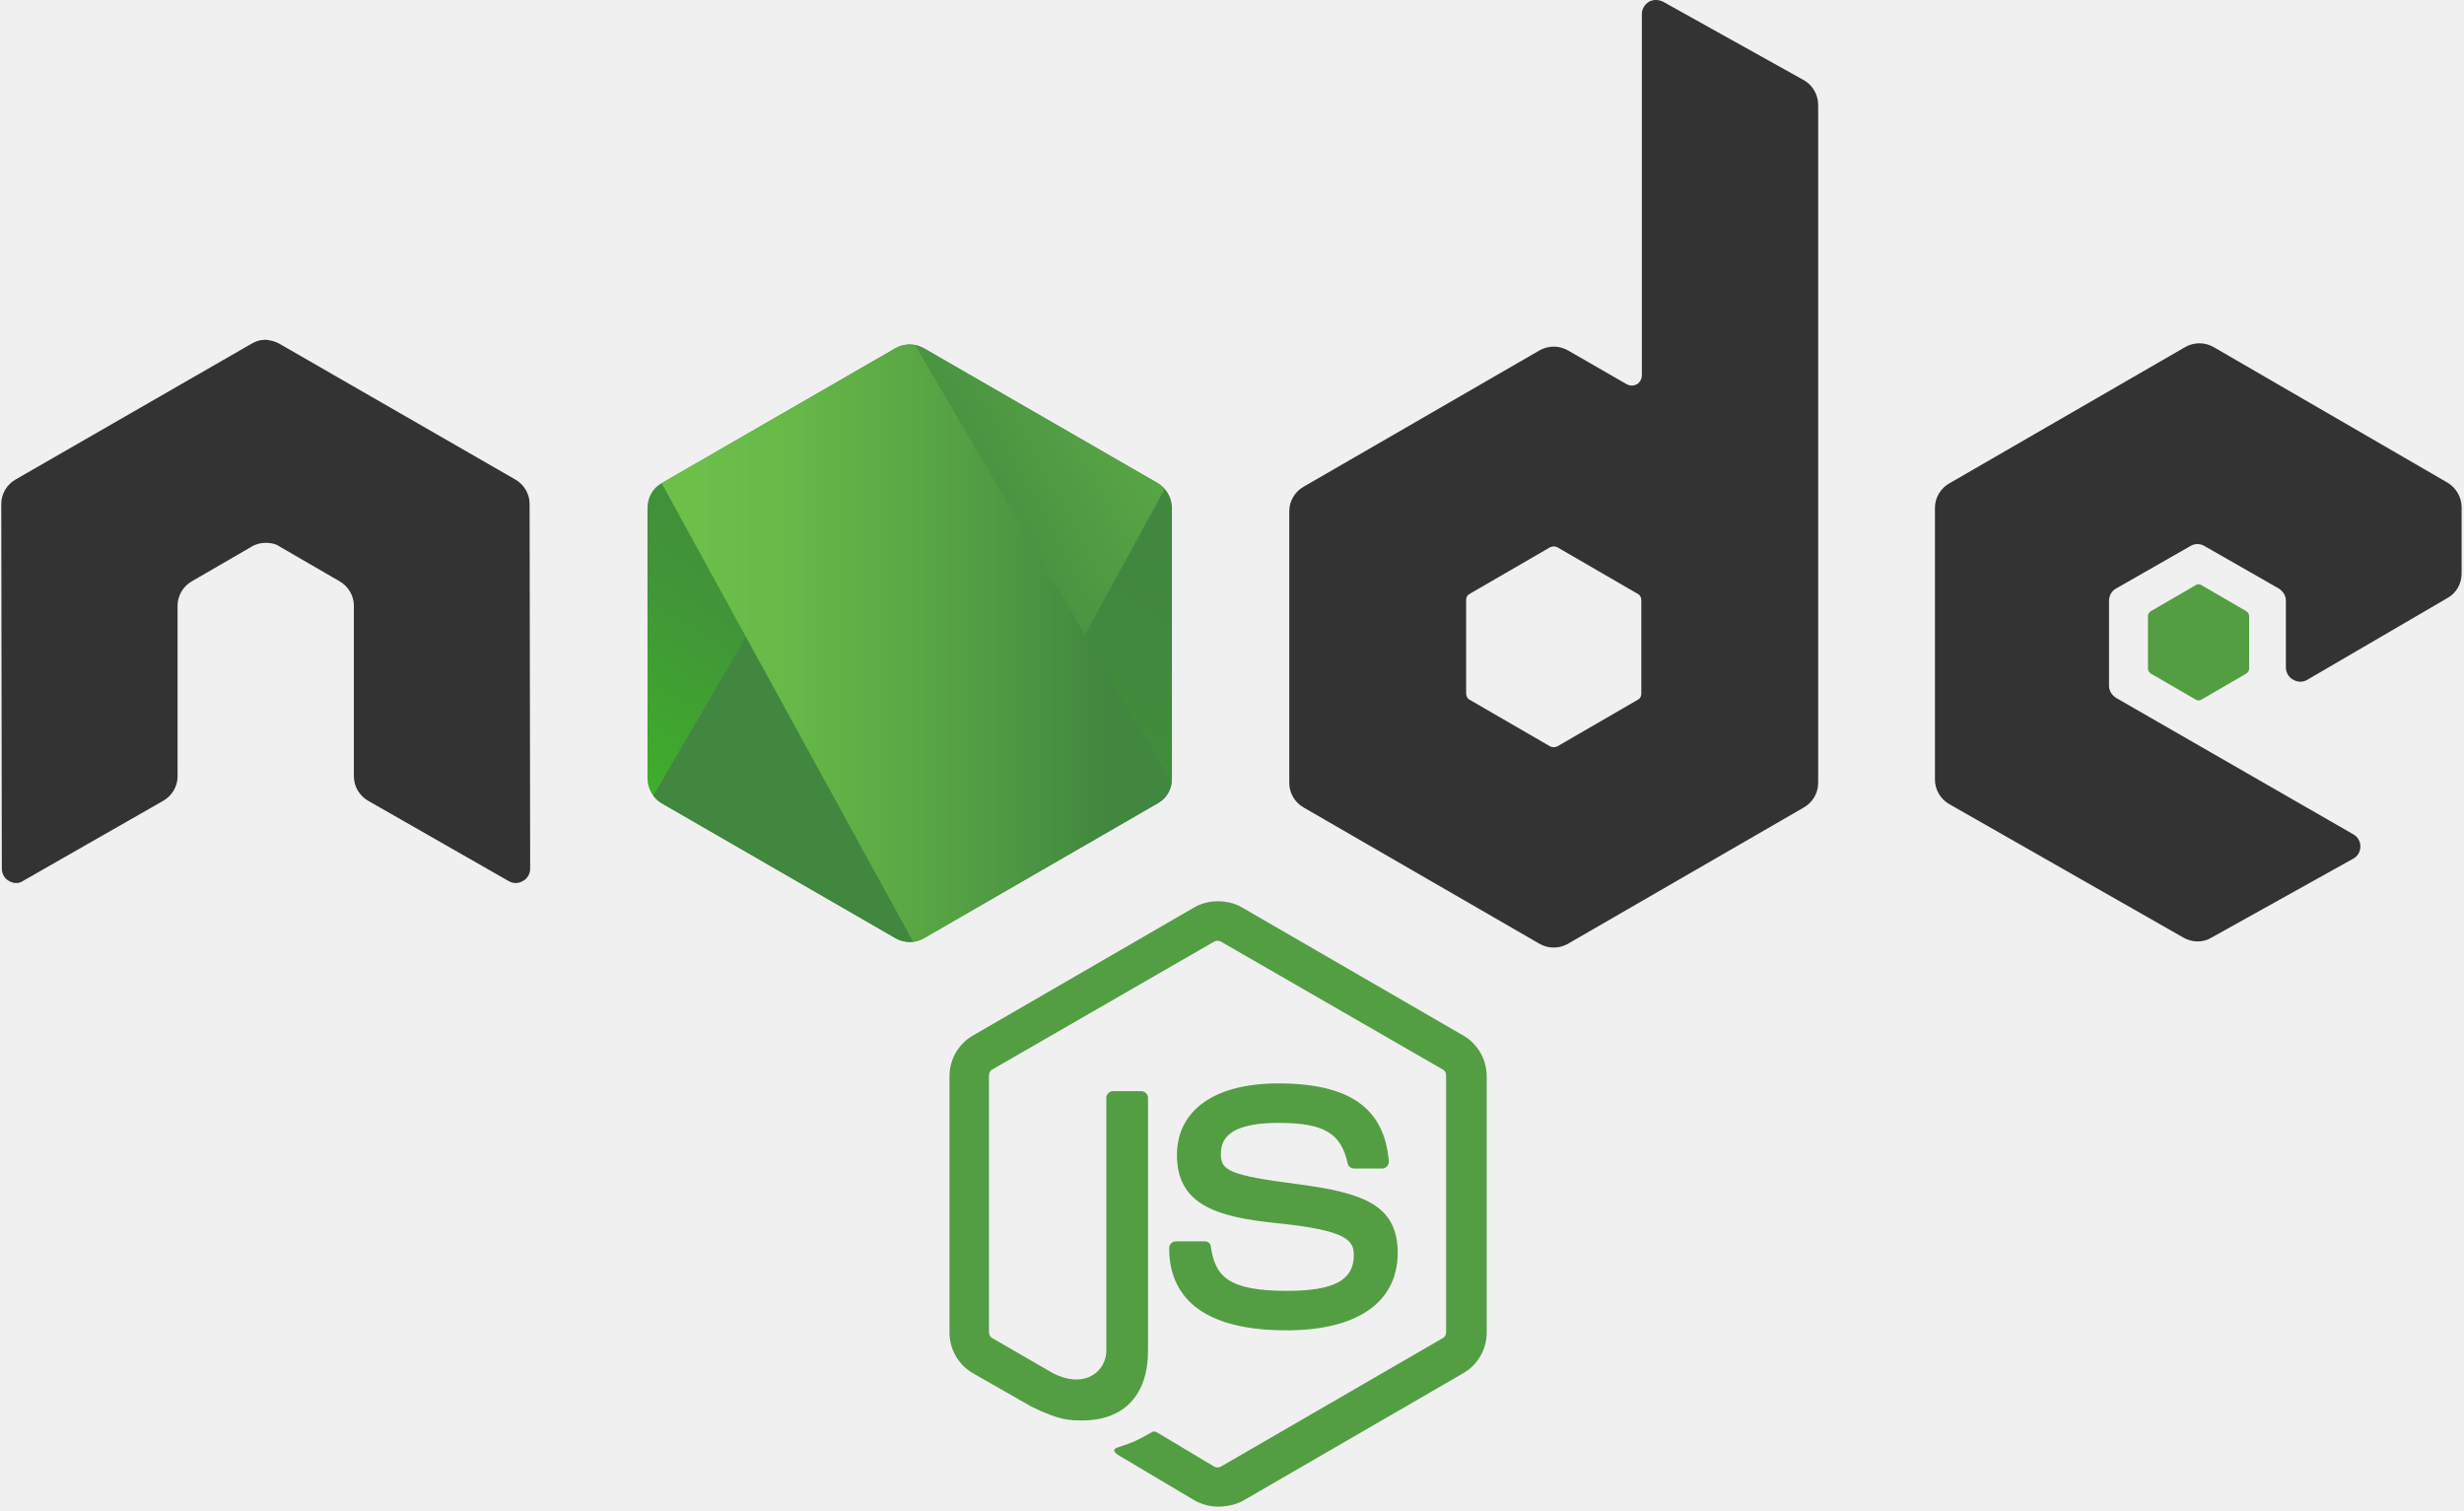
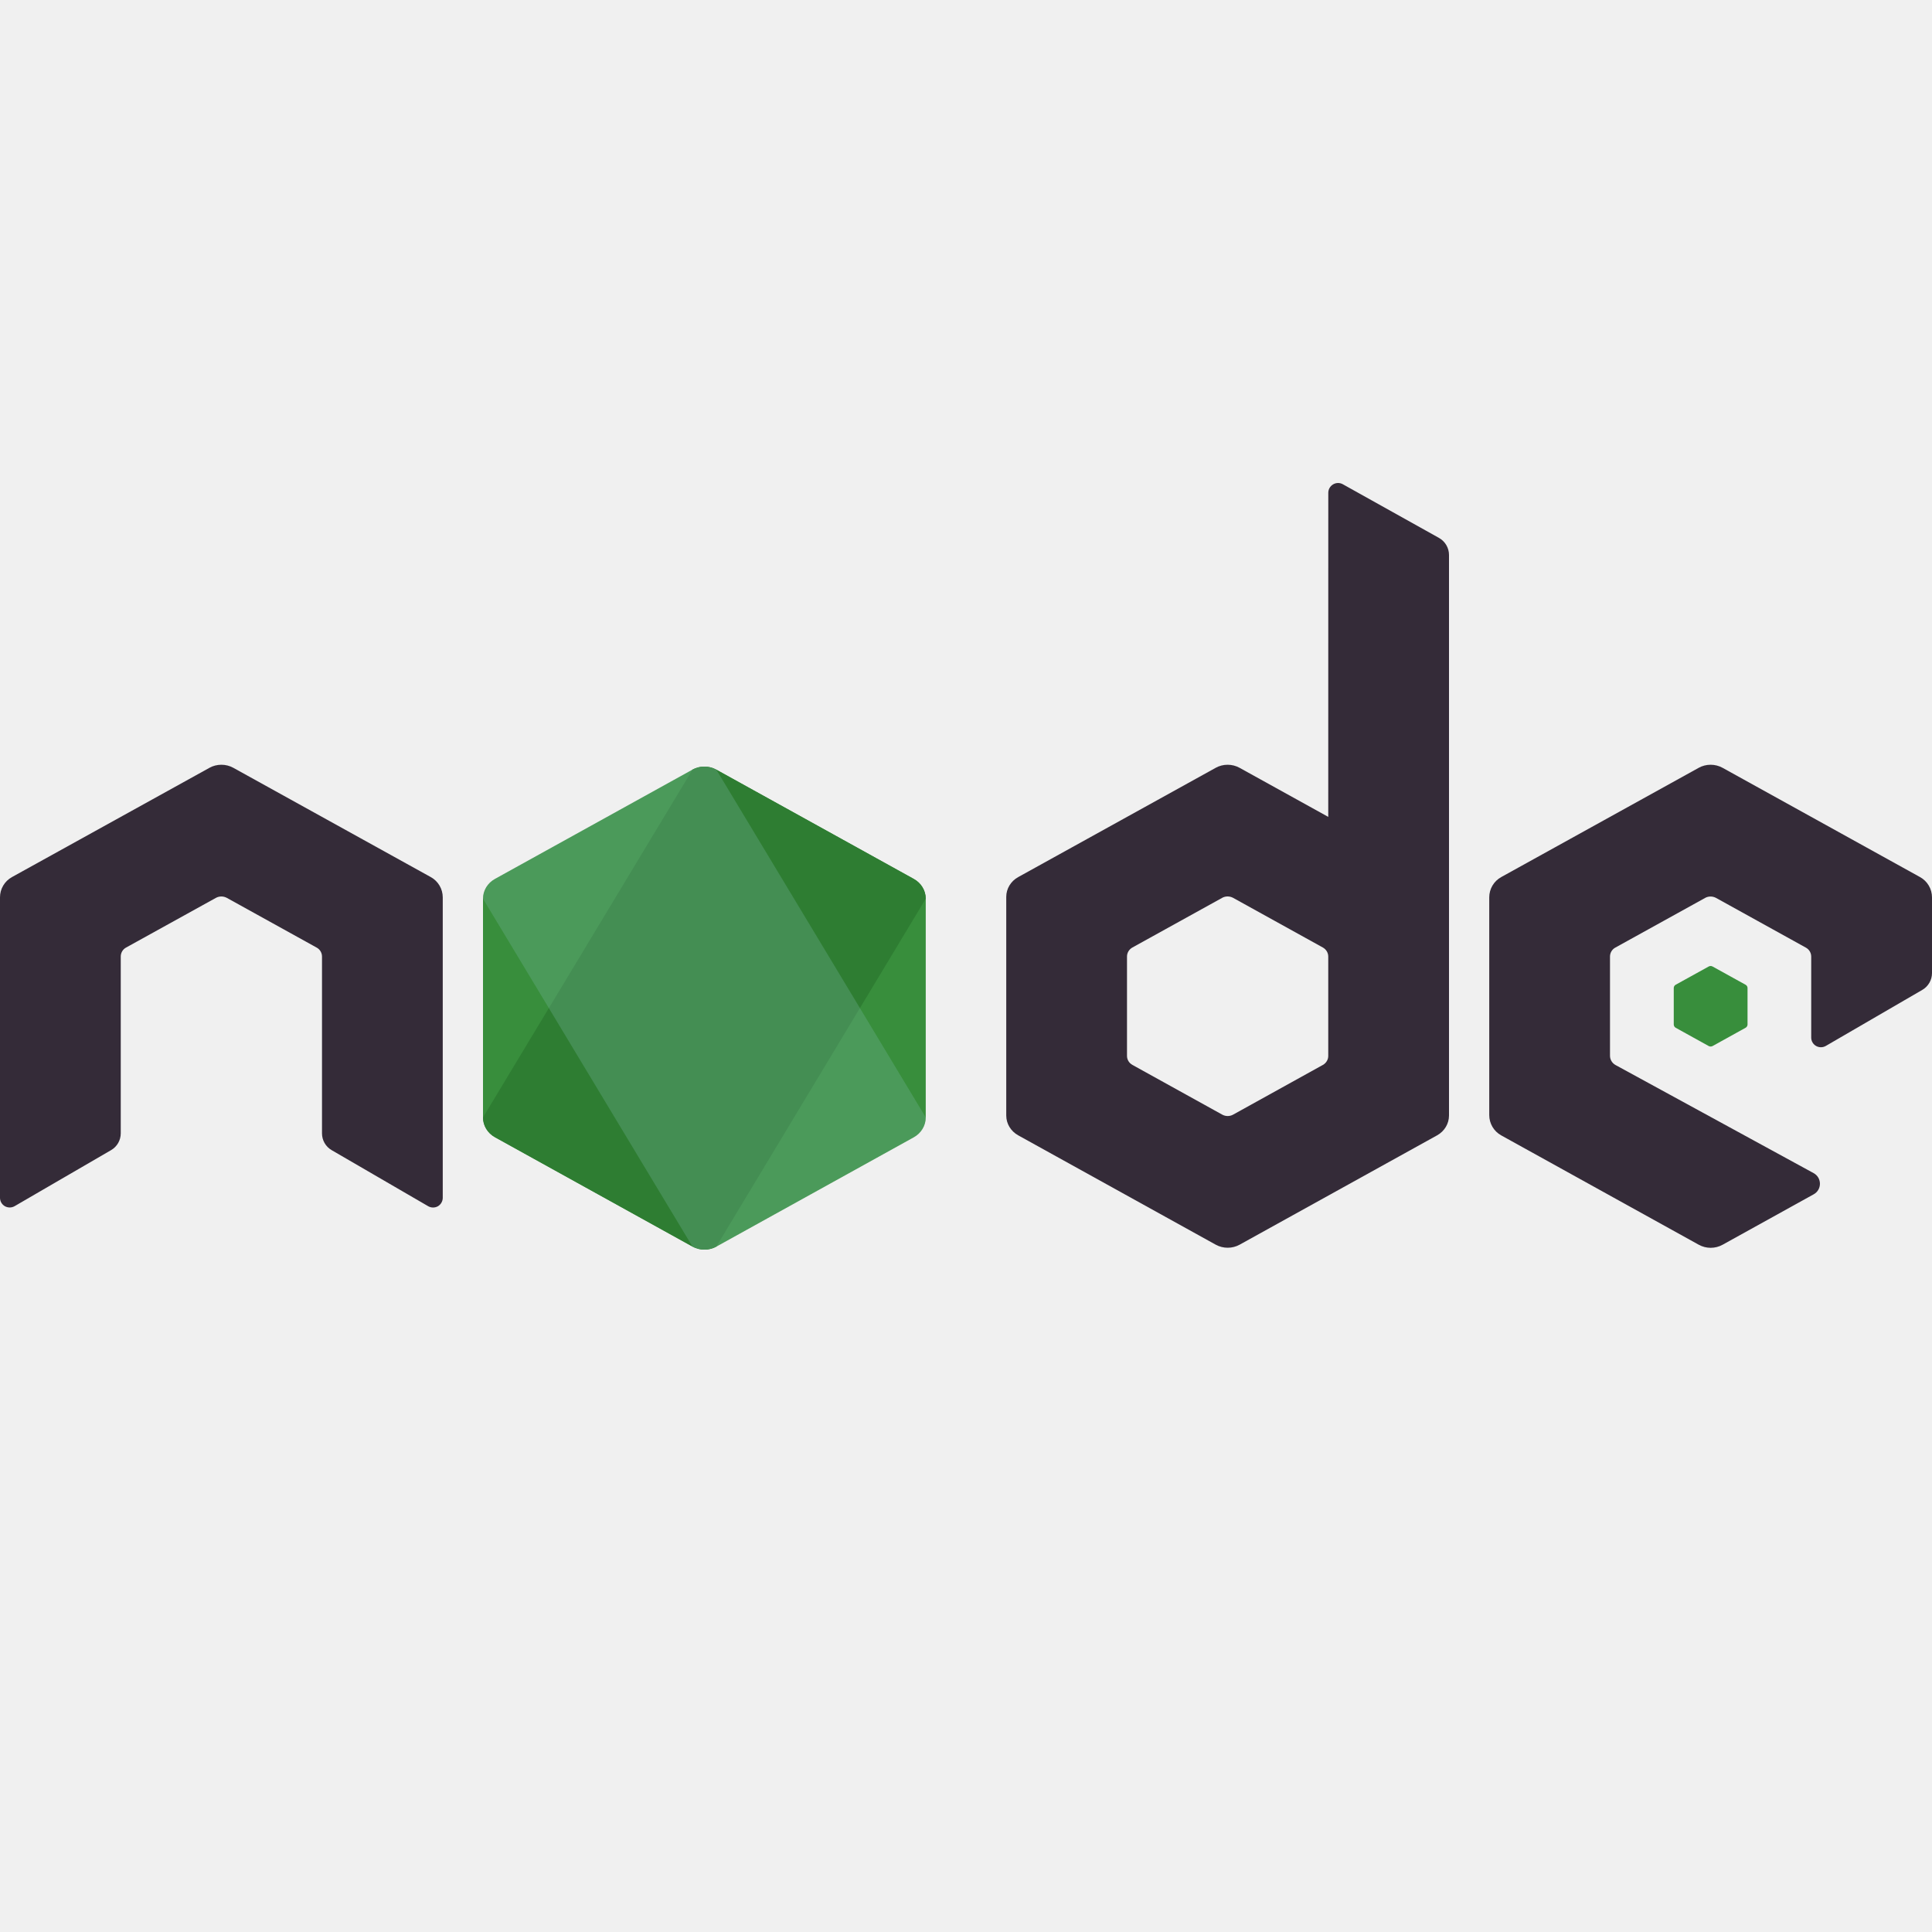
- <svg xmlns="http://www.w3.org/2000/svg" xmlns:xlink="http://www.w3.org/1999/xlink" width="2500" height="1533" preserveAspectRatio="xMidYMid" viewBox="0 0 512 314" id="nodejs">
-   <defs>
-     <linearGradient id="b" x1="68.188%" x2="27.823%" y1="17.487%" y2="89.755%">
-       <stop offset="0%" stop-color="#41873F" />
-       <stop offset="32.88%" stop-color="#418B3D" />
-       <stop offset="63.52%" stop-color="#419637" />
-       <stop offset="93.19%" stop-color="#3FA92D" />
-       <stop offset="100%" stop-color="#3FAE2A" />
-     </linearGradient>
-     <linearGradient id="d" x1="43.277%" x2="159.245%" y1="55.169%" y2="-18.306%">
-       <stop offset="13.76%" stop-color="#41873F" />
-       <stop offset="40.32%" stop-color="#54A044" />
-       <stop offset="71.36%" stop-color="#66B848" />
-       <stop offset="90.81%" stop-color="#6CC04A" />
-     </linearGradient>
-     <linearGradient id="e" x1="-4413.77%" x2="5327.93%" y1="13.43%" y2="13.43%">
-       <stop offset="9.192%" stop-color="#6CC04A" />
-       <stop offset="28.64%" stop-color="#66B848" />
-       <stop offset="59.68%" stop-color="#54A044" />
-       <stop offset="86.24%" stop-color="#41873F" />
-     </linearGradient>
-     <linearGradient id="f" x1="-4.389%" x2="101.499%" y1="49.997%" y2="49.997%">
-       <stop offset="9.192%" stop-color="#6CC04A" />
-       <stop offset="28.64%" stop-color="#66B848" />
-       <stop offset="59.68%" stop-color="#54A044" />
-       <stop offset="86.24%" stop-color="#41873F" />
-     </linearGradient>
-     <linearGradient id="g" x1="-9713.77%" x2="27.93%" y1="36.21%" y2="36.21%">
-       <stop offset="9.192%" stop-color="#6CC04A" />
-       <stop offset="28.64%" stop-color="#66B848" />
-       <stop offset="59.68%" stop-color="#54A044" />
-       <stop offset="86.24%" stop-color="#41873F" />
-     </linearGradient>
-     <linearGradient id="h" x1="-103.861%" x2="100.797%" y1="50.275%" y2="50.275%">
-       <stop offset="9.192%" stop-color="#6CC04A" />
-       <stop offset="28.64%" stop-color="#66B848" />
-       <stop offset="59.68%" stop-color="#54A044" />
-       <stop offset="86.24%" stop-color="#41873F" />
-     </linearGradient>
-     <linearGradient id="i" x1="130.613%" x2="4.393%" y1="-211.069%" y2="201.605%">
-       <stop offset="0%" stop-color="#41873F" />
-       <stop offset="32.88%" stop-color="#418B3D" />
-       <stop offset="63.52%" stop-color="#419637" />
-       <stop offset="93.19%" stop-color="#3FA92D" />
-       <stop offset="100%" stop-color="#3FAE2A" />
-     </linearGradient>
-     <path id="a" d="M57.903 1.85a5.957 5.957 0 0 0-5.894 0L3.352 29.933c-1.85 1.04-2.89 3.005-2.89 5.085v56.286c0 2.08 1.156 4.045 2.89 5.085l48.657 28.085a5.957 5.957 0 0 0 5.894 0l48.658-28.085c1.849-1.04 2.89-3.005 2.89-5.085V35.019c0-2.08-1.157-4.045-2.89-5.085L57.903 1.85z" />
-   </defs>
-   <g fill="none">
-     <path fill="#539E43" d="M253.11 313.094c-1.733 0-3.351-.462-4.854-1.271l-15.371-9.13c-2.312-1.272-1.156-1.734-.462-1.965 3.12-1.04 3.698-1.272 6.934-3.12.347-.232.81-.116 1.156.115l11.789 7.05c.462.231 1.04.231 1.386 0l46.115-26.698c.462-.231.694-.694.694-1.271v-53.28c0-.579-.232-1.04-.694-1.272l-46.115-26.582c-.462-.232-1.04-.232-1.386 0l-46.115 26.582c-.462.231-.694.809-.694 1.271v53.28c0 .463.232 1.04.694 1.272l12.598 7.281c6.819 3.467 11.095-.578 11.095-4.623v-52.587c0-.693.578-1.387 1.387-1.387h5.894c.694 0 1.387.578 1.387 1.387v52.587c0 9.13-4.97 14.447-13.638 14.447-2.658 0-4.738 0-10.633-2.89l-12.135-6.934c-3.005-1.733-4.854-4.97-4.854-8.437v-53.28c0-3.467 1.849-6.704 4.854-8.437l46.114-26.698c2.89-1.618 6.82-1.618 9.709 0l46.114 26.698c3.005 1.733 4.855 4.97 4.855 8.437v53.28c0 3.467-1.85 6.704-4.855 8.437l-46.114 26.698c-1.503.694-3.236 1.04-4.854 1.04zm14.216-36.637c-20.225 0-24.386-9.246-24.386-17.105 0-.694.578-1.387 1.387-1.387h6.01c.693 0 1.271.462 1.271 1.156.925 6.125 3.583 9.13 15.834 9.13 9.708 0 13.87-2.196 13.87-7.397 0-3.005-1.157-5.2-16.297-6.703-12.598-1.272-20.457-4.045-20.457-14.1 0-9.362 7.86-14.91 21.035-14.91 14.793 0 22.075 5.086 23 16.18 0 .348-.116.694-.347 1.041-.232.231-.578.462-.925.462h-6.01c-.578 0-1.156-.462-1.271-1.04-1.387-6.356-4.97-8.437-14.447-8.437-10.633 0-11.905 3.699-11.905 6.472 0 3.352 1.503 4.392 15.834 6.241 14.216 1.85 20.92 4.508 20.92 14.447-.116 10.171-8.437 15.95-23.116 15.95z" />
-     <path fill="#333" d="M110.028 104.712c0-2.08-1.156-4.046-3.005-5.086l-49.004-28.2c-.81-.463-1.734-.694-2.658-.81h-.463c-.924 0-1.849.347-2.658.81l-49.004 28.2c-1.85 1.04-3.005 3.005-3.005 5.086l.116 75.817c0 1.04.578 2.08 1.502 2.543.925.578 2.08.578 2.89 0l29.125-16.643c1.849-1.04 3.005-3.005 3.005-5.085v-35.482c0-2.08 1.155-4.045 3.005-5.085l12.366-7.166c.925-.578 1.965-.81 3.005-.81 1.04 0 2.08.232 2.89.81l12.366 7.166c1.85 1.04 3.005 3.004 3.005 5.085v35.482c0 2.08 1.156 4.045 3.005 5.085l29.125 16.643c.925.578 2.08.578 3.005 0 .925-.463 1.503-1.503 1.503-2.543l-.116-75.817zM345.571.347c-.924-.463-2.08-.463-2.89 0-.924.578-1.502 1.502-1.502 2.542v75.125c0 .693-.346 1.386-1.04 1.849-.693.346-1.387.346-2.08 0l-12.251-7.05a5.957 5.957 0 0 0-5.895 0l-49.004 28.316c-1.849 1.04-3.005 3.005-3.005 5.085v56.516c0 2.08 1.156 4.046 3.005 5.086l49.004 28.316a5.957 5.957 0 0 0 5.895 0l49.004-28.316c1.849-1.04 3.005-3.005 3.005-5.086V21.844c0-2.196-1.156-4.16-3.005-5.201L345.572.347zm-4.507 143.776c0 .578-.231 1.04-.694 1.271l-16.758 9.708a1.714 1.714 0 0 1-1.503 0l-16.758-9.708c-.463-.231-.694-.809-.694-1.271v-19.417c0-.578.231-1.04.694-1.271l16.758-9.709a1.714 1.714 0 0 1 1.503 0l16.758 9.709c.463.23.694.809.694 1.271v19.417zM508.648 124.244c1.85-1.04 2.89-3.005 2.89-5.086v-13.753c0-2.08-1.156-4.045-2.89-5.085l-48.657-28.2a5.957 5.957 0 0 0-5.894 0l-49.004 28.315c-1.85 1.04-3.005 3.005-3.005 5.086v56.516c0 2.08 1.155 4.045 3.005 5.085l48.657 27.738c1.85 1.04 4.045 1.04 5.779 0L489 178.45c.925-.463 1.503-1.503 1.503-2.543 0-1.04-.578-2.08-1.503-2.543l-49.235-28.316c-.924-.577-1.502-1.502-1.502-2.542v-17.683c0-1.04.578-2.08 1.502-2.543l15.372-8.784a2.821 2.821 0 0 1 3.005 0l15.371 8.784c.925.578 1.503 1.502 1.503 2.543v13.869c0 1.04.578 2.08 1.502 2.542.925.578 2.08.578 3.005 0l29.125-16.99z" />
-     <path fill="#539E43" d="M456.293 121.586a1.05 1.05 0 0 1 1.155 0l9.362 5.432c.347.23.578.577.578 1.04v10.864c0 .462-.231.809-.578 1.04l-9.362 5.432a1.05 1.05 0 0 1-1.155 0l-9.362-5.432c-.347-.231-.578-.578-.578-1.04v-10.864c0-.463.231-.81.578-1.04l9.362-5.432z" />
-     <g transform="translate(134.068 70.501)">
-       <mask id="c" fill="#fff">
-         <use xlink:href="#a" />
-       </mask>
-       <use fill="url(#b)" xlink:href="#a" />
-       <g mask="url(#c)">
-         <path d="M51.893 1.85L3.121 29.933C1.27 30.974 0 32.94 0 35.02v56.286c0 1.387.578 2.658 1.502 3.698L56.285 1.156c-1.387-.231-3.005-.116-4.392.693zM56.632 125.053c.462-.116.925-.347 1.387-.578l48.773-28.085c1.85-1.04 3.005-3.005 3.005-5.085V35.019c0-1.502-.694-3.005-1.734-4.045l-51.43 94.079z" />
-         <path fill="url(#d)" d="M106.676 29.934L57.788 1.85a8.025 8.025 0 0 0-1.503-.578L1.502 95.12a6.082 6.082 0 0 0 1.619 1.387l48.888 28.085c1.387.809 3.005 1.04 4.507.577l51.432-94.078c-.347-.462-.81-.81-1.272-1.156z" />
-       </g>
-       <g mask="url(#c)">
-         <path d="M109.797 91.305V35.019c0-2.08-1.271-4.045-3.12-5.085L57.786 1.85a5.106 5.106 0 0 0-1.848-.693l53.511 91.42c.231-.347.347-.809.347-1.271zM3.12 29.934C1.272 30.974 0 32.94 0 35.02v56.286c0 2.08 1.387 4.045 3.12 5.085l48.889 28.085c1.156.693 2.427.925 3.814.693L3.467 29.818l-.346.116z" />
-         <path fill="url(#e)" fill-rule="evenodd" d="M50.391.809l-.693.347h.924l-.231-.347z" transform="translate(0 -9.246)" />
-         <path fill="url(#f)" fill-rule="evenodd" d="M106.792 105.636c1.387-.809 2.427-2.196 2.89-3.698L56.053 10.402c-1.387-.231-2.89-.116-4.16.693L3.351 39.065l52.355 95.465a8.057 8.057 0 0 0 2.196-.693l48.889-28.2z" transform="translate(0 -9.246)" />
-         <path fill="url(#g)" fill-rule="evenodd" d="M111.3 104.712l-.347-.578v.809l.346-.231z" transform="translate(0 -9.246)" />
-         <path fill="url(#h)" fill-rule="evenodd" d="M106.792 105.636l-48.773 28.085a6.973 6.973 0 0 1-2.196.693l.925 1.734 54.089-31.32v-.694l-1.387-2.312c-.231 1.618-1.271 3.005-2.658 3.814z" transform="translate(0 -9.246)" />
-         <path fill="url(#i)" fill-rule="evenodd" d="M106.792 105.636l-48.773 28.085a6.973 6.973 0 0 1-2.196.693l.925 1.734 54.089-31.32v-.694l-1.387-2.312c-.231 1.618-1.271 3.005-2.658 3.814z" transform="translate(0 -9.246)" />
-       </g>
+ <svg xmlns="http://www.w3.org/2000/svg" viewBox="0,0,256,256" width="200px" height="200px" fill-rule="nonzero">
+   <g fill="none" fill-rule="nonzero" stroke="none" stroke-width="1" stroke-linecap="butt" stroke-linejoin="miter" stroke-miterlimit="10" stroke-dasharray="" stroke-dashoffset="0" font-family="none" font-weight="none" font-size="none" text-anchor="none" style="mix-blend-mode: normal">
+     <g transform="scale(5.33333,5.33333)">
+       <path d="M17.204,19.122l-4.907,2.715c-0.184,0.101 -0.297,0.289 -0.297,0.492v5.433c0,0.203 0.113,0.39 0.297,0.492l4.908,2.717c0.183,0.101 0.41,0.101 0.593,0l4.907,-2.717c0.182,-0.102 0.295,-0.289 0.295,-0.492v-5.433c0,-0.203 -0.113,-0.39 -0.297,-0.492l-4.906,-2.715c-0.092,-0.051 -0.195,-0.076 -0.297,-0.076c-0.103,0 -0.205,0.025 -0.297,0.076M42.451,24.013l-0.818,0.452c-0.031,0.017 -0.049,0.048 -0.049,0.082v0.906c0,0.034 0.019,0.065 0.049,0.082l0.818,0.453c0.031,0.017 0.068,0.017 0.099,0l0.818,-0.453c0.03,-0.017 0.049,-0.048 0.049,-0.082v-0.906c0,-0.034 -0.019,-0.065 -0.05,-0.082l-0.818,-0.452c-0.015,-0.009 -0.032,-0.013 -0.049,-0.013c-0.017,0 -0.034,0.004 -0.049,0.013" fill="#388e3c" />
+       <path d="M35.751,13.364l-2.389,-1.333c-0.075,-0.042 -0.167,-0.041 -0.241,0.003c-0.074,0.044 -0.12,0.123 -0.12,0.209l-0.001,8.052l-2.203,-1.219c-0.092,-0.051 -0.195,-0.076 -0.297,-0.076c-0.102,0 -0.205,0.025 -0.297,0.076h0.001l-4.907,2.715c-0.184,0.101 -0.297,0.289 -0.297,0.491v5.433c0,0.203 0.113,0.39 0.297,0.492l4.908,2.717c0.183,0.101 0.41,0.101 0.593,0l4.907,-2.717c0.182,-0.101 0.295,-0.289 0.295,-0.492v-13.927c0,-0.176 -0.096,-0.338 -0.249,-0.424zM32.866,26.458l-2.23,1.235c-0.083,0.046 -0.186,0.046 -0.269,0l-2.231,-1.235c-0.085,-0.046 -0.136,-0.132 -0.136,-0.224v-2.47c0,-0.092 0.051,-0.177 0.135,-0.224l2.231,-1.234h-0.001c0.042,-0.023 0.088,-0.034 0.135,-0.034c0.047,0 0.093,0.012 0.135,0.034l2.23,1.234c0.084,0.047 0.135,0.133 0.135,0.225v2.47c0,0.091 -0.051,0.177 -0.134,0.223z" fill="#342b38" />
+       <path d="M17.204,19.122l-5.204,8.64c0,0.203 0.113,0.39 0.297,0.492l4.908,2.717c0.183,0.101 0.41,0.101 0.593,0l5.202,-8.642c0,-0.203 -0.113,-0.39 -0.297,-0.492l-4.906,-2.715c-0.092,-0.051 -0.195,-0.076 -0.297,-0.076c-0.103,0 -0.205,0.025 -0.297,0.076" fill="#2e7d32" />
+       <path d="M17.204,19.122l-4.907,2.715c-0.184,0.101 -0.297,0.289 -0.297,0.492l5.204,8.642c0.183,0.101 0.41,0.101 0.593,0l4.907,-2.717c0.183,-0.102 0.296,-0.289 0.296,-0.492l-5.203,-8.64c-0.092,-0.051 -0.195,-0.076 -0.297,-0.076c-0.103,0 -0.205,0.025 -0.297,0.076" fill-opacity="0.278" fill="#80bdab" />
+       <path d="M47.703,21.791l-4.906,-2.715c-0.092,-0.051 -0.195,-0.076 -0.297,-0.076c-0.102,0 -0.205,0.025 -0.297,0.076h0.001l-4.907,2.715c-0.183,0.101 -0.297,0.293 -0.297,0.503v5.411c0,0.209 0.114,0.402 0.297,0.503l4.908,2.717c0.184,0.102 0.409,0.102 0.593,0l2.263,-1.253c0.207,-0.115 0.206,-0.412 -0.002,-0.526l-4.924,-2.687c-0.083,-0.047 -0.135,-0.134 -0.135,-0.228v-2.466c0,-0.092 0.05,-0.177 0.13,-0.221l2.235,-1.236h-0.001c0.042,-0.023 0.088,-0.034 0.135,-0.034c0.047,0 0.093,0.012 0.135,0.034l2.235,1.237c0.08,0.044 0.13,0.129 0.13,0.221v2.012c0,0.086 0.046,0.166 0.121,0.209c0.075,0.042 0.167,0.042 0.242,-0.001l2.398,-1.393c0.148,-0.086 0.24,-0.245 0.24,-0.417v-1.88c0,-0.211 -0.114,-0.404 -0.297,-0.505zM10.703,21.791l-4.906,-2.715c-0.092,-0.051 -0.195,-0.076 -0.297,-0.076c-0.102,0 -0.205,0.025 -0.297,0.076h0.001l-4.907,2.715c-0.183,0.101 -0.297,0.293 -0.297,0.503v7.465c0,0.086 0.046,0.166 0.121,0.209c0.075,0.042 0.167,0.042 0.242,-0.001l2.398,-1.393c0.148,-0.086 0.239,-0.245 0.239,-0.417v-4.393c0,-0.092 0.05,-0.177 0.13,-0.221l2.235,-1.236v0c0.042,-0.023 0.088,-0.034 0.135,-0.034c0.047,0 0.093,0.012 0.135,0.034l2.235,1.237c0.08,0.044 0.13,0.129 0.13,0.221v4.393c0,0.172 0.091,0.331 0.24,0.417l2.398,1.393c0.075,0.043 0.167,0.043 0.242,0.001c0.074,-0.044 0.12,-0.124 0.12,-0.21v-7.464c0,-0.21 -0.114,-0.403 -0.297,-0.504z" fill="#342b38" />
    </g>
  </g>
</svg>
